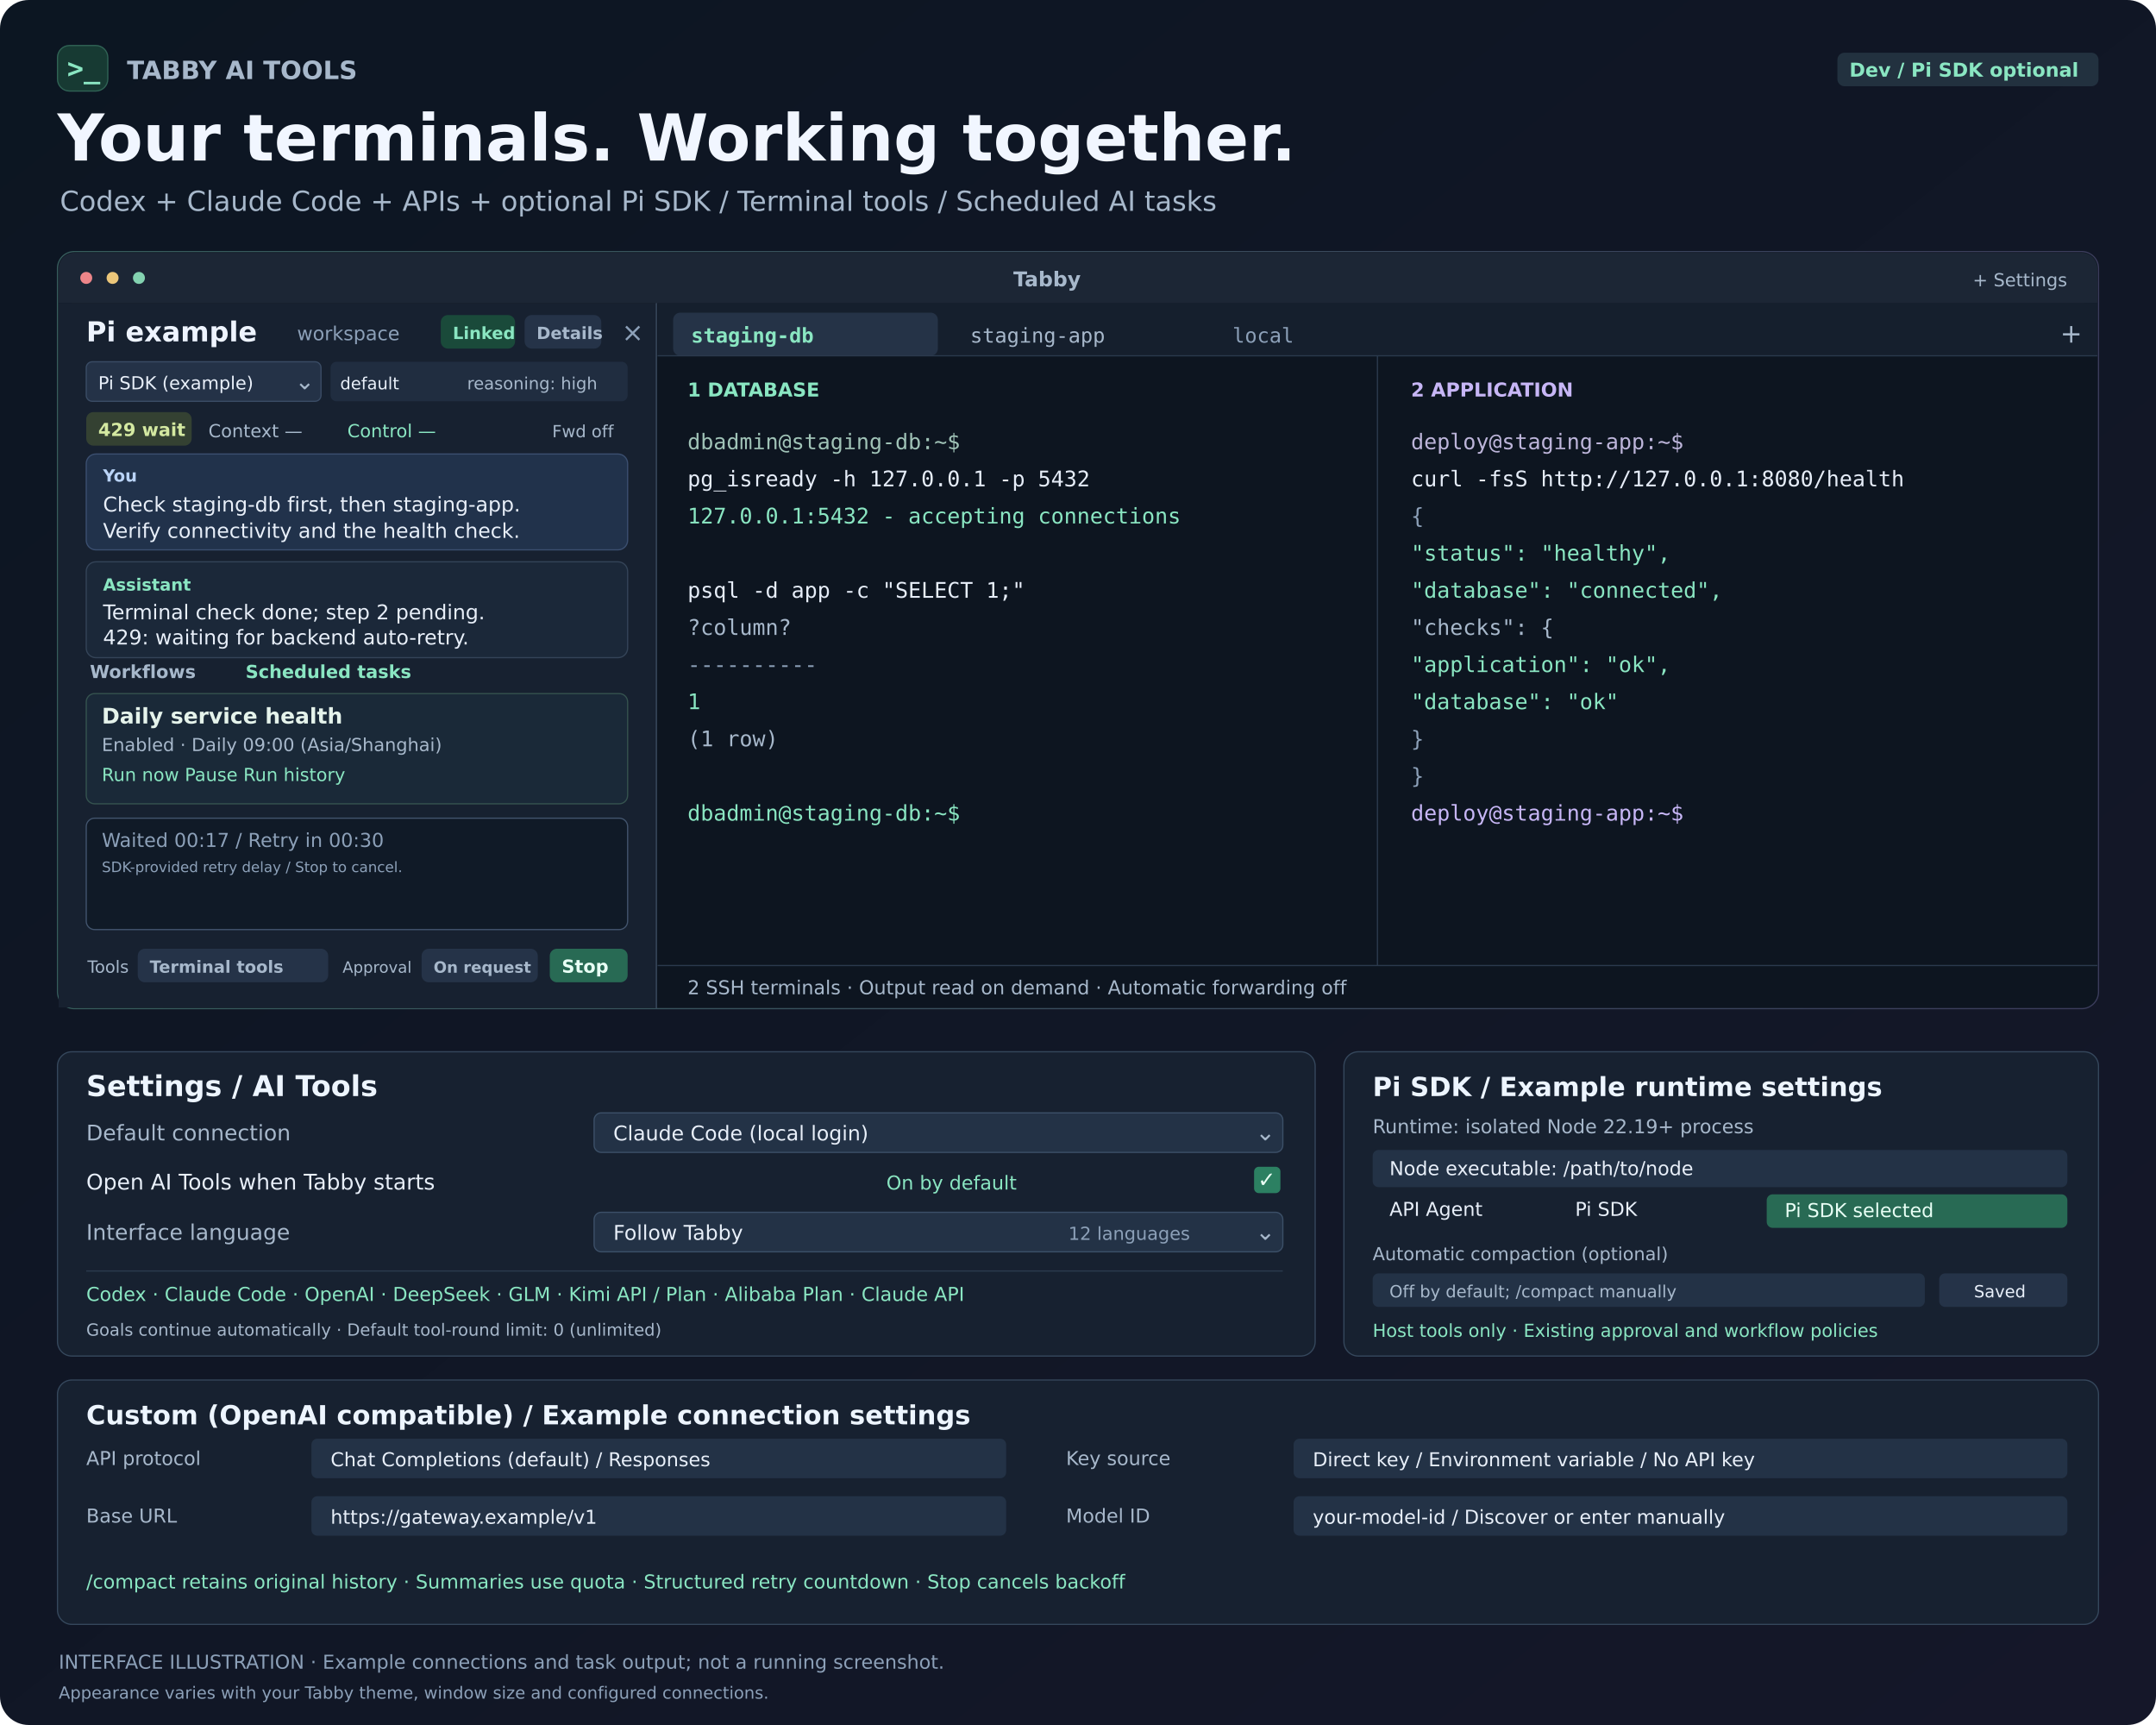
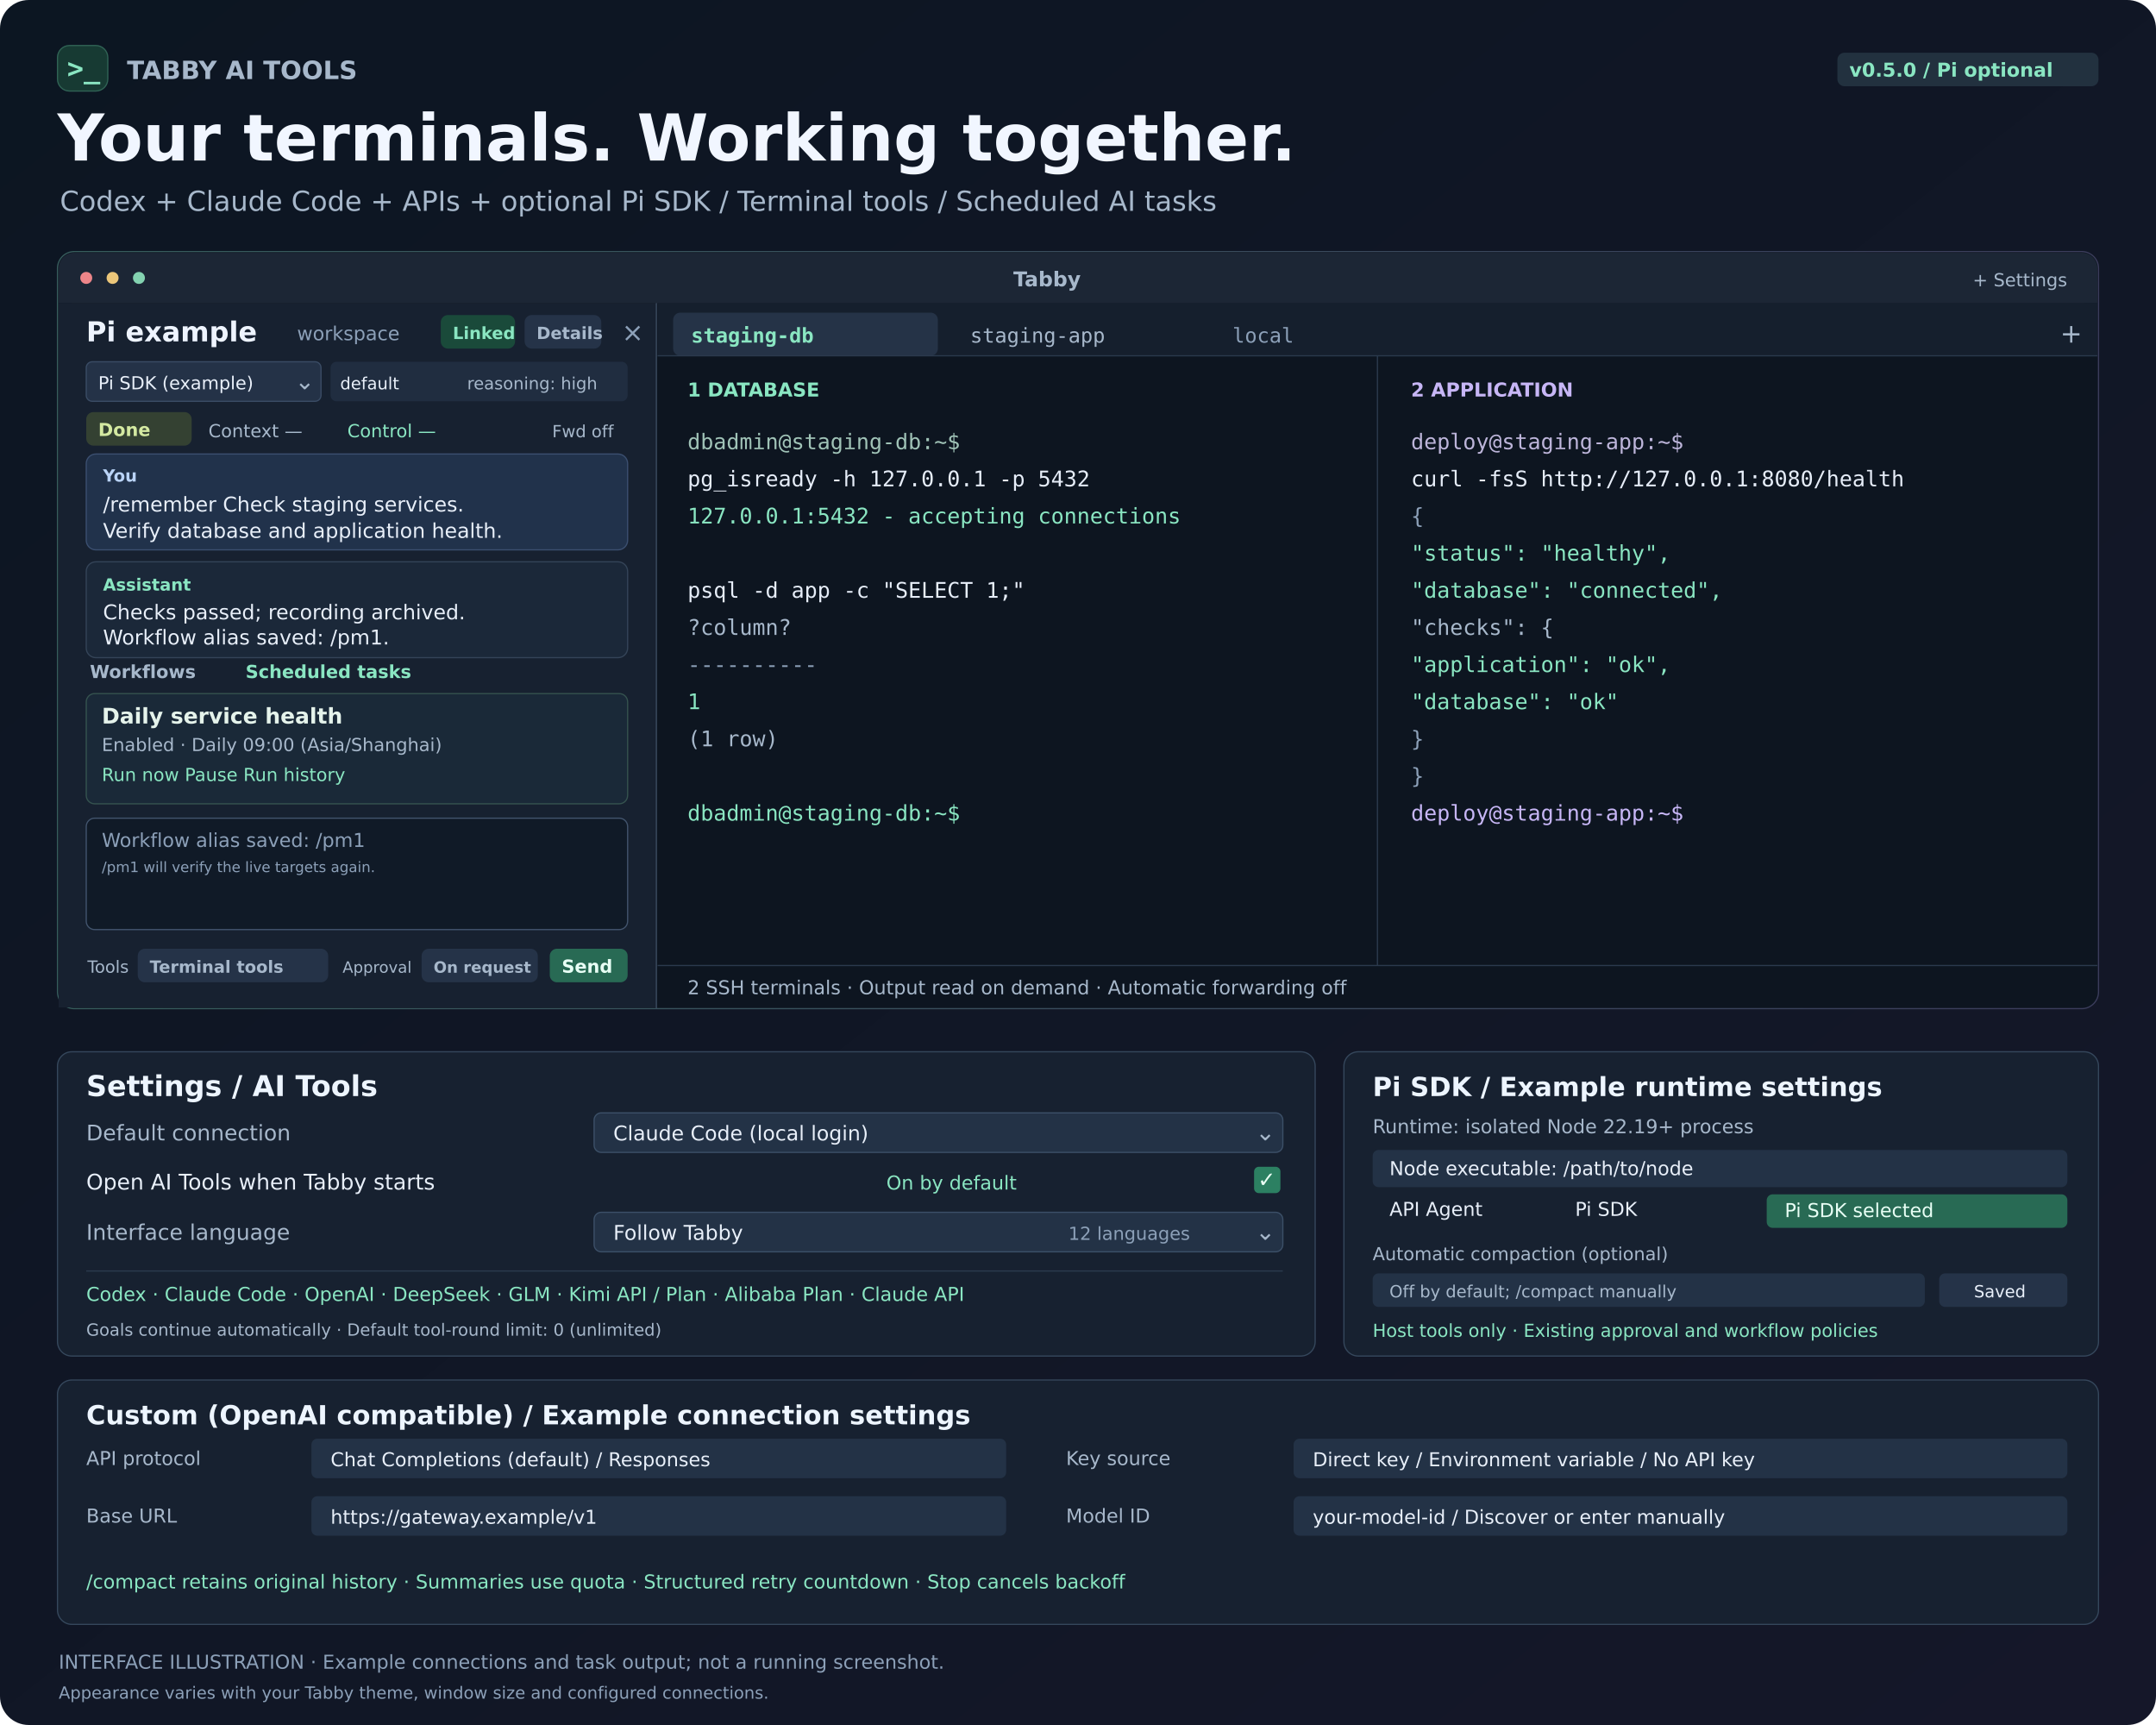
<svg xmlns="http://www.w3.org/2000/svg" width="1800" height="1440" viewBox="0 0 1800 1440" role="img" aria-labelledby="title desc">
  <defs>
    <linearGradient id="background" x2="1" y2="1">
      <stop stop-color="#0c1622" />
      <stop offset="1" stop-color="#151729" />
    </linearGradient>
    <linearGradient id="outline">
      <stop stop-color="#375d5d" />
      <stop offset="1" stop-color="#3b3d5c" />
    </linearGradient>
  </defs>
  <style>
text{font-family:"DejaVu Sans",sans-serif;fill:#e8eff9}
.mono{font-family:"DejaVu Sans Mono",monospace}
</style>
  <rect x="0" y="0" width="1800" height="1440" rx="24" fill="url(#background)" />
  <rect x="48" y="38" width="42" height="38" rx="10" fill="#173a33" stroke="#306355" />
  <text x="56" y="65" font-size="23" font-weight="700" style="fill:#8ae6c2" class="mono">&gt;_</text>
  <text x="106" y="66" font-size="21" font-weight="700" style="fill:#a7b8cb">TABBY AI TOOLS</text>
  <rect x="1534" y="44" width="218" height="28" rx="6" fill="#22313f" />
-   <text x="1544" y="64" font-size="16" font-weight="600" style="fill:#8ae6c2">Dev / Pi SDK optional</text>
+   <text x="1544" y="64" font-size="16" font-weight="600" style="fill:#8ae6c2">v0.5.0 / Pi optional</text>
  <text x="48" y="134" font-size="54" font-weight="700" style="fill:#f1f6ff">Your terminals. Working together.</text>
  <text x="50" y="176" font-size="23" font-weight="400" style="fill:#a7b8cb">Codex + Claude Code + APIs + optional Pi SDK  /  Terminal tools  /  Scheduled AI tasks</text>
  <rect x="48" y="210" width="1704" height="632" rx="14" fill="#0d1520" stroke="url(#outline)" />
  <rect x="49" y="211" width="1702" height="42" rx="13" fill="#1c2635" />
  <rect x="49" y="235" width="1702" height="18" rx="0" fill="#1c2635" />
  <circle cx="72" cy="232" r="5" fill="#ed8589" />
  <circle cx="94" cy="232" r="5" fill="#ebc67a" />
  <circle cx="116" cy="232" r="5" fill="#83d2b0" />
  <text x="846" y="239" font-size="17" font-weight="600" style="fill:#a7b8cb">Tabby</text>
  <text x="1647" y="239" font-size="15" font-weight="400" style="fill:#a7b8cb">+    Settings</text>
  <rect x="49" y="253" width="499" height="588" rx="0" fill="#172130" />
  <path d="M548 253L548 842" stroke="#3b4b60" />
  <text x="72" y="285" font-size="23" font-weight="700" style="fill:#eef4ff">Pi example</text>
  <text x="248" y="284" font-size="16" font-weight="400" style="fill:#8ca0b8">workspace</text>
  <rect x="368" y="263" width="62" height="28" rx="6" fill="#1a4a3a" />
  <text x="378" y="283" font-size="14" font-weight="600" style="fill:#8ae6c2">Linked</text>
  <rect x="438" y="263" width="64" height="28" rx="6" fill="#253348" />
  <text x="448" y="283" font-size="14" font-weight="600" style="fill:#a7b8cb">Details</text>
  <text x="519" y="285" font-size="22" font-weight="400" style="fill:#8ca0b8">×</text>
  <rect x="72" y="302" width="196" height="33" rx="5" fill="#243247" stroke="#3a4c65" />
  <text x="82" y="325" font-size="15" style="fill:#e8eff9">Pi SDK (example)</text>
  <text x="246" y="325" font-size="20" style="fill:#a7b8cb">⌄</text>
  <rect x="276" y="302" width="248" height="33" rx="5" fill="#202d40" />
  <text x="284" y="325" font-size="14" style="fill:#e8eff9">default</text>
  <text x="390" y="325" font-size="14" style="fill:#a7b8cb">reasoning: high</text>
  <g transform="translate(0 -40)">
    <rect x="72" y="384" width="88" height="28" rx="6" fill="#344132" />
-     <text x="82" y="404" font-size="15" font-weight="600" style="fill:#d4e9a1">429 wait</text>
+     <text x="82" y="404" font-size="15" font-weight="600" style="fill:#d4e9a1">Done</text>
    <text x="174" y="405" font-size="15" font-weight="400" style="fill:#a7b8cb">Context —</text>
    <text x="290" y="405" font-size="15" font-weight="400" style="fill:#8ae6c2">Control —</text>
    <text x="461" y="405" font-size="14" font-weight="400" style="fill:#a7b8cb">Fwd off</text>
    <rect x="72" y="419" width="452" height="80" rx="8" fill="#21324b" stroke="#3b4f70" />
    <text x="86" y="442" font-size="14" font-weight="600" style="fill:#b9d3f7">You</text>
-     <text x="86" y="467" font-size="17" font-weight="400" style="fill:#e8eff9">Check staging-db first, then staging-app.</text>
-     <text x="86" y="489" font-size="17" font-weight="400" style="fill:#e8eff9">Verify connectivity and the health check.</text>
+     <text x="86" y="467" font-size="17" font-weight="400" style="fill:#e8eff9">/remember Check staging services.</text>
+     <text x="86" y="489" font-size="17" font-weight="400" style="fill:#e8eff9">Verify database and application health.</text>
    <rect x="72" y="509" width="452" height="80" rx="8" fill="#1b2839" stroke="#344458" />
    <text x="86" y="533" font-size="14" font-weight="600" style="fill:#8ae6c2">Assistant</text>
-     <text x="86" y="557" font-size="17" font-weight="400" style="fill:#e8eff9">Terminal check done; step 2 pending.</text>
-     <text x="86" y="578" font-size="17" font-weight="400" style="fill:#e8eff9">429: waiting for backend auto-retry.</text>
+     <text x="86" y="557" font-size="17" font-weight="400" style="fill:#e8eff9">Checks passed; recording archived.</text>
+     <text x="86" y="578" font-size="17" font-weight="400" style="fill:#e8eff9">Workflow alias saved: /pm1.</text>
    <text x="75" y="606" font-size="15" font-weight="600" style="fill:#a7b8cb">Workflows</text>
    <text x="205" y="606" font-size="15" font-weight="600" style="fill:#8ae6c2">Scheduled tasks</text>
    <rect x="72" y="619" width="452" height="92" rx="7" fill="#1a2938" stroke="#35534f" />
    <text x="85" y="644" font-size="18" font-weight="600" style="fill:#e5f3eb">Daily service health</text>
    <text x="85" y="667" font-size="15" font-weight="400" style="fill:#a7b8cb">Enabled · Daily 09:00 (Asia/Shanghai)</text>
    <text x="85" y="692" font-size="15" font-weight="400" style="fill:#8ae6c2">Run now    Pause    Run history</text>
  </g>
  <rect x="72" y="683" width="452" height="93" rx="7" fill="#101a27" stroke="#42546d" />
-   <text x="85" y="707" font-size="16" font-weight="400" style="fill:#8ca0b8">Waited 00:17 / Retry in 00:30</text>
-   <text x="85" y="728" font-size="12" font-weight="400" style="fill:#8ca0b8">SDK-provided retry delay / Stop to cancel.</text>
+   <text x="85" y="707" font-size="16" font-weight="400" style="fill:#8ca0b8">Workflow alias saved: /pm1</text>
+   <text x="85" y="728" font-size="12" font-weight="400" style="fill:#8ca0b8">/pm1 will verify the live targets again.</text>
  <text x="73" y="812" font-size="14" font-weight="400" style="fill:#a7b8cb">Tools</text>
  <rect x="115" y="792" width="159" height="28" rx="6" fill="#253348" />
  <text x="125" y="812" font-size="14" font-weight="600" style="fill:#a7b8cb">Terminal tools</text>
  <text x="286" y="812" font-size="13" font-weight="400" style="fill:#a7b8cb">Approval</text>
  <rect x="352" y="792" width="97" height="28" rx="6" fill="#253348" />
  <text x="362" y="812" font-size="13" font-weight="600" style="fill:#a7b8cb">On request</text>
  <rect x="459" y="792" width="65" height="28" rx="6" fill="#286a54" />
-   <text x="469" y="812" font-size="15" font-weight="600" style="fill:#e8fff5">Stop</text>
+   <text x="469" y="812" font-size="15" font-weight="600" style="fill:#e8fff5">Send</text>
  <rect x="549" y="253" width="1202" height="44" rx="0" fill="#151f2d" />
  <rect x="562" y="261" width="221" height="36" rx="6" fill="#253347" />
  <text x="577" y="286" font-size="17" font-weight="600" style="fill:#8ae6c2" class="mono">staging-db</text>
  <text x="810" y="286" font-size="17" font-weight="500" style="fill:#a7b8cb" class="mono">staging-app</text>
  <text x="1029" y="286" font-size="17" font-weight="400" style="fill:#8ca0b8" class="mono">local</text>
  <text x="1720" y="286" font-size="22" font-weight="400" style="fill:#a7b8cb">+</text>
  <path d="M549 297H1751" stroke="#2b3a4d" />
  <path d="M1150 297L1150 806" stroke="#2b3a4d" />
  <text x="574" y="331" font-size="16" font-weight="700" style="fill:#8ae6c2">1  DATABASE</text>
  <text x="1178" y="331" font-size="16" font-weight="700" style="fill:#c7b6f6">2  APPLICATION</text>
  <text x="574" y="375" font-size="18" font-weight="400" style="fill:#a0c3b7" class="mono">dbadmin@staging-db:~$</text>
  <text x="574" y="406" font-size="18" font-weight="400" style="fill:#e6edf8" class="mono">pg_isready -h 127.0.0.1 -p 5432</text>
  <text x="574" y="437" font-size="18" font-weight="400" style="fill:#8ae6c2" class="mono">127.0.0.1:5432 - accepting connections</text>
  <text x="574" y="468" font-size="18" font-weight="400" style="fill:" class="mono" />
  <text x="574" y="499" font-size="18" font-weight="400" style="fill:#e6edf8" class="mono">psql -d app -c "SELECT 1;"</text>
  <text x="574" y="530" font-size="18" font-weight="400" style="fill:#a7b8cb" class="mono"> ?column?</text>
  <text x="574" y="561" font-size="18" font-weight="400" style="fill:#8ca0b8" class="mono">----------</text>
  <text x="574" y="592" font-size="18" font-weight="400" style="fill:#8ae6c2" class="mono">        1</text>
  <text x="574" y="623" font-size="18" font-weight="400" style="fill:#a7b8cb" class="mono">(1 row)</text>
  <text x="574" y="654" font-size="18" font-weight="400" style="fill:" class="mono" />
  <text x="574" y="685" font-size="18" font-weight="400" style="fill:#8ae6c2" class="mono">dbadmin@staging-db:~$</text>
  <text x="1178" y="375" font-size="18" font-weight="400" style="fill:#bdb5da" class="mono">deploy@staging-app:~$</text>
  <text x="1178" y="406" font-size="18" font-weight="400" style="fill:#e6edf8" class="mono">curl -fsS http://127.0.0.1:8080/health</text>
  <text x="1178" y="437" font-size="18" font-weight="400" style="fill:#8ca0b8" class="mono">{</text>
  <text x="1178" y="468" font-size="18" font-weight="400" style="fill:#8ae6c2" class="mono">  "status": "healthy",</text>
  <text x="1178" y="499" font-size="18" font-weight="400" style="fill:#8ae6c2" class="mono">  "database": "connected",</text>
  <text x="1178" y="530" font-size="18" font-weight="400" style="fill:#a7b8cb" class="mono">  "checks": {</text>
  <text x="1178" y="561" font-size="18" font-weight="400" style="fill:#8ae6c2" class="mono">    "application": "ok",</text>
  <text x="1178" y="592" font-size="18" font-weight="400" style="fill:#8ae6c2" class="mono">    "database": "ok"</text>
  <text x="1178" y="623" font-size="18" font-weight="400" style="fill:#8ca0b8" class="mono">  }</text>
  <text x="1178" y="654" font-size="18" font-weight="400" style="fill:#8ca0b8" class="mono">}</text>
  <text x="1178" y="685" font-size="18" font-weight="400" style="fill:#c7b6f6" class="mono">deploy@staging-app:~$</text>
  <path d="M549 806H1751" stroke="#2b3a4d" />
  <text x="574" y="830" font-size="16" font-weight="400" style="fill:#a7b8cb">2 SSH terminals · Output read on demand · Automatic forwarding off</text>
  <rect x="48" y="878" width="1050" height="254" rx="12" fill="#172130" stroke="#35475c" />
  <text x="72" y="915" font-size="24" font-weight="650" style="fill:#edf5ff">Settings  /  AI Tools</text>
  <text x="72" y="952" font-size="18" font-weight="400" style="fill:#a7b8cb">Default connection</text>
  <rect x="496" y="929" width="575" height="33" rx="6" fill="#233246" stroke="#3c5068" />
  <text x="512" y="952" font-size="17" font-weight="400" style="fill:#e8eff9">Claude Code (local login)</text>
  <text x="1048" y="952" font-size="20" font-weight="400" style="fill:#a7b8cb">⌄</text>
  <text x="72" y="993" font-size="18" font-weight="400" style="fill:#e8eff9">Open AI Tools when Tabby starts</text>
  <text x="740" y="993" font-size="16" font-weight="500" style="fill:#8ae6c2">On by default</text>
  <rect x="1047" y="974" width="22" height="22" rx="4" fill="#2c8062" />
  <text x="1050" y="991" font-size="18" font-weight="700" style="fill:#e9fff4">✓</text>
  <text x="72" y="1035" font-size="18" font-weight="400" style="fill:#a7b8cb">Interface language</text>
  <rect x="496" y="1012" width="575" height="33" rx="6" fill="#233246" stroke="#3c5068" />
  <text x="512" y="1035" font-size="17" font-weight="400" style="fill:#e8eff9">Follow Tabby</text>
  <text x="892" y="1035" font-size="15" font-weight="400" style="fill:#8ca0b8">12 languages</text>
  <text x="1048" y="1035" font-size="20" font-weight="400" style="fill:#a7b8cb">⌄</text>
  <path d="M72 1061H1071" stroke="#2b3a4d" />
  <text x="72" y="1086" font-size="16" font-weight="500" style="fill:#8ae6c2">Codex · Claude Code · OpenAI · DeepSeek · GLM · Kimi API / Plan · Alibaba Plan · Claude API</text>
  <text x="72" y="1115" font-size="14" style="fill:#a7b8cb">Goals continue automatically · Default tool-round limit: 0 (unlimited)</text>
  <rect x="1122" y="878" width="630" height="254" rx="12" fill="#172130" stroke="#35475c" />
  <text x="1146" y="915" font-size="22" font-weight="650" style="fill:#edf5ff">Pi SDK  /  Example runtime settings</text>
  <text x="1146" y="946" font-size="16" style="fill:#a7b8cb">Runtime: isolated Node 22.19+ process</text>
  <rect x="1146" y="960" width="580" height="31" rx="5" fill="#233246" />
  <text x="1160" y="981" font-size="16">Node executable: /path/to/node</text>
  <text x="1160" y="1015" font-size="16">API Agent</text>
  <text x="1315" y="1015" font-size="16">Pi SDK</text>
  <rect x="1475" y="997" width="251" height="28" rx="5" fill="#286a54" />
  <text x="1490" y="1016" font-size="16" style="fill:#e8fff5">Pi SDK selected</text>
  <text x="1146" y="1052" font-size="15" style="fill:#a7b8cb">Automatic compaction (optional)</text>
  <rect x="1146" y="1063" width="461" height="28" rx="5" fill="#233246" />
  <text x="1160" y="1083" font-size="14" style="fill:#a7b8cb">Off by default; /compact manually</text>
  <rect x="1619" y="1063" width="107" height="28" rx="5" fill="#253348" />
  <text x="1648" y="1083" font-size="14">Saved</text>
  <text x="1146" y="1116" font-size="15" style="fill:#8ae6c2">Host tools only · Existing approval and workflow policies</text>
  <rect x="48" y="1152" width="1704" height="204" rx="12" fill="#172130" stroke="#35475c" />
  <text x="72" y="1189" font-size="22" font-weight="650" style="fill:#edf5ff">Custom (OpenAI compatible)  /  Example connection settings</text>
  <text x="72" y="1223" font-size="16" style="fill:#a7b8cb">API protocol</text>
  <rect x="260" y="1201" width="580" height="33" rx="5" fill="#233246" />
  <text x="276" y="1224" font-size="16">Chat Completions (default)  /  Responses</text>
  <text x="890" y="1223" font-size="16" style="fill:#a7b8cb">Key source</text>
  <rect x="1080" y="1201" width="646" height="33" rx="5" fill="#233246" />
  <text x="1096" y="1224" font-size="16">Direct key  /  Environment variable  /  No API key</text>
  <text x="72" y="1271" font-size="16" style="fill:#a7b8cb">Base URL</text>
  <rect x="260" y="1249" width="580" height="33" rx="5" fill="#233246" />
  <text x="276" y="1272" font-size="16">https://gateway.example/v1</text>
  <text x="890" y="1271" font-size="16" style="fill:#a7b8cb">Model ID</text>
  <rect x="1080" y="1249" width="646" height="33" rx="5" fill="#233246" />
  <text x="1096" y="1272" font-size="16">your-model-id  /  Discover or enter manually</text>
  <text x="72" y="1326" font-size="16" style="fill:#8ae6c2">/compact retains original history  ·  Summaries use quota  ·  Structured retry countdown  ·  Stop cancels backoff</text>
  <text x="49" y="1393" font-size="16" font-weight="400" style="fill:#8ca0b8">INTERFACE ILLUSTRATION · Example connections and task output; not a running screenshot.</text>
  <text x="49" y="1418" font-size="14" font-weight="400" style="fill:#8ca0b8">Appearance varies with your Tabby theme, window size and configured connections.</text>
</svg>
